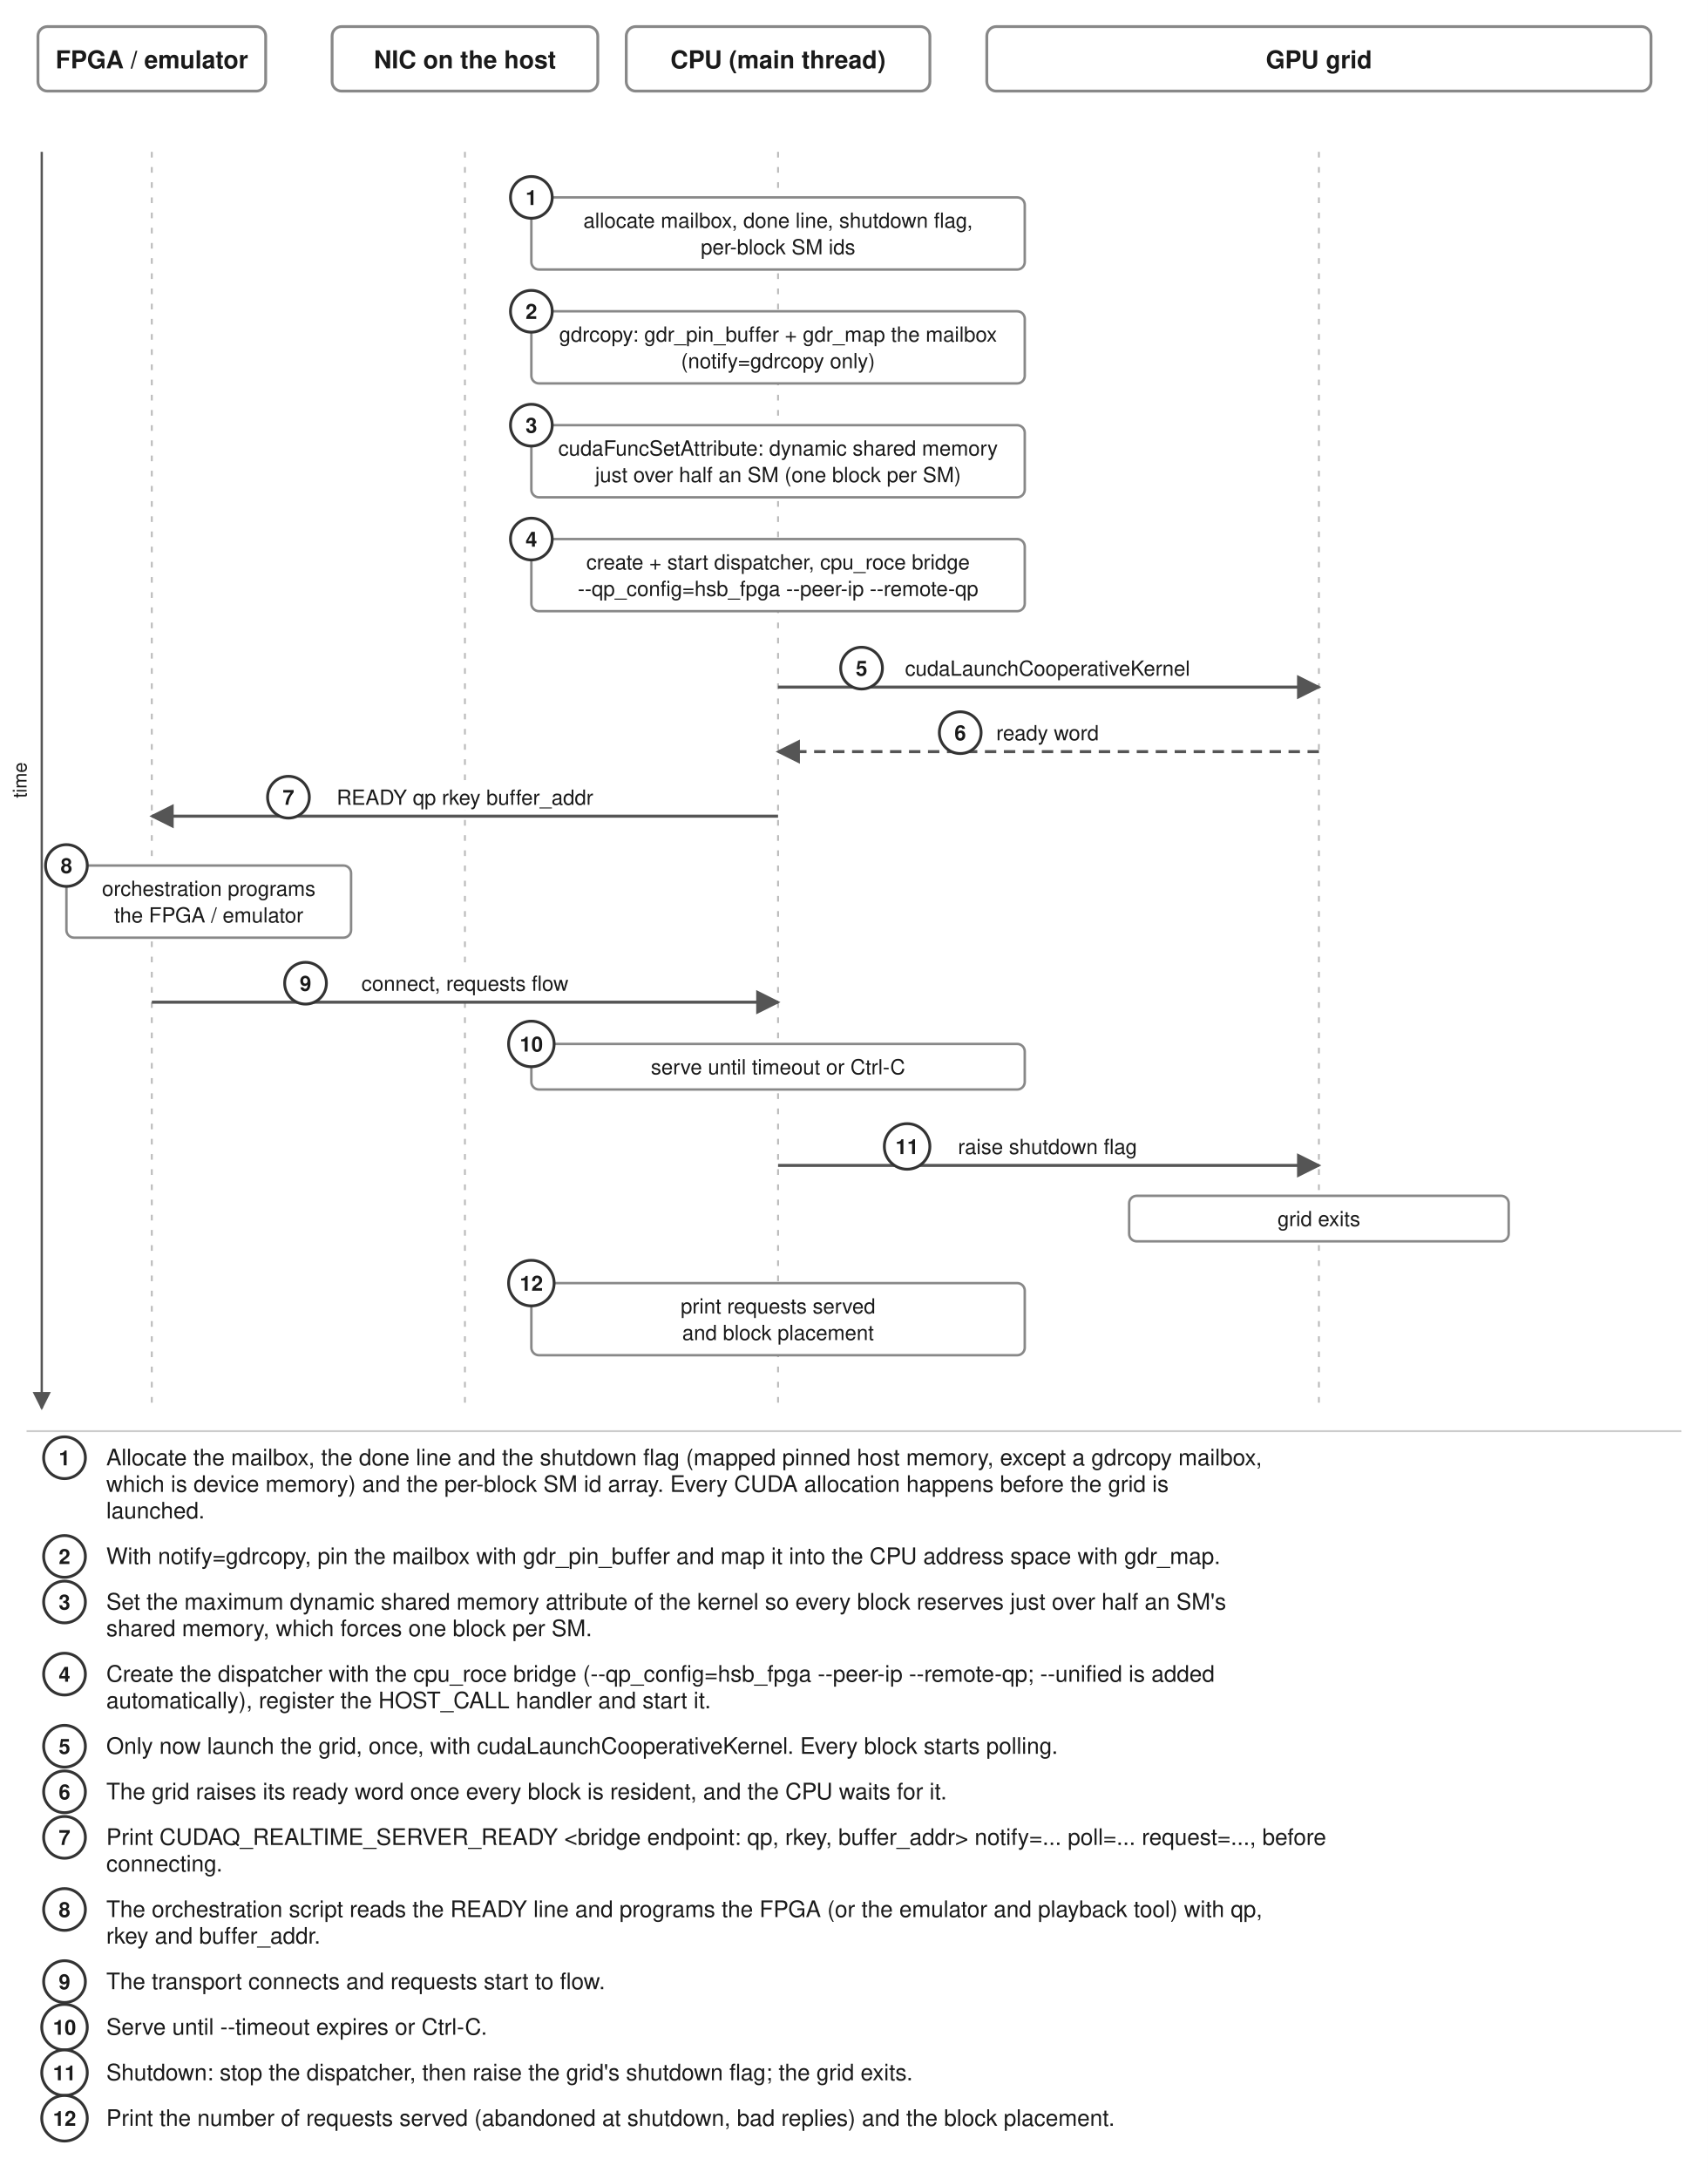
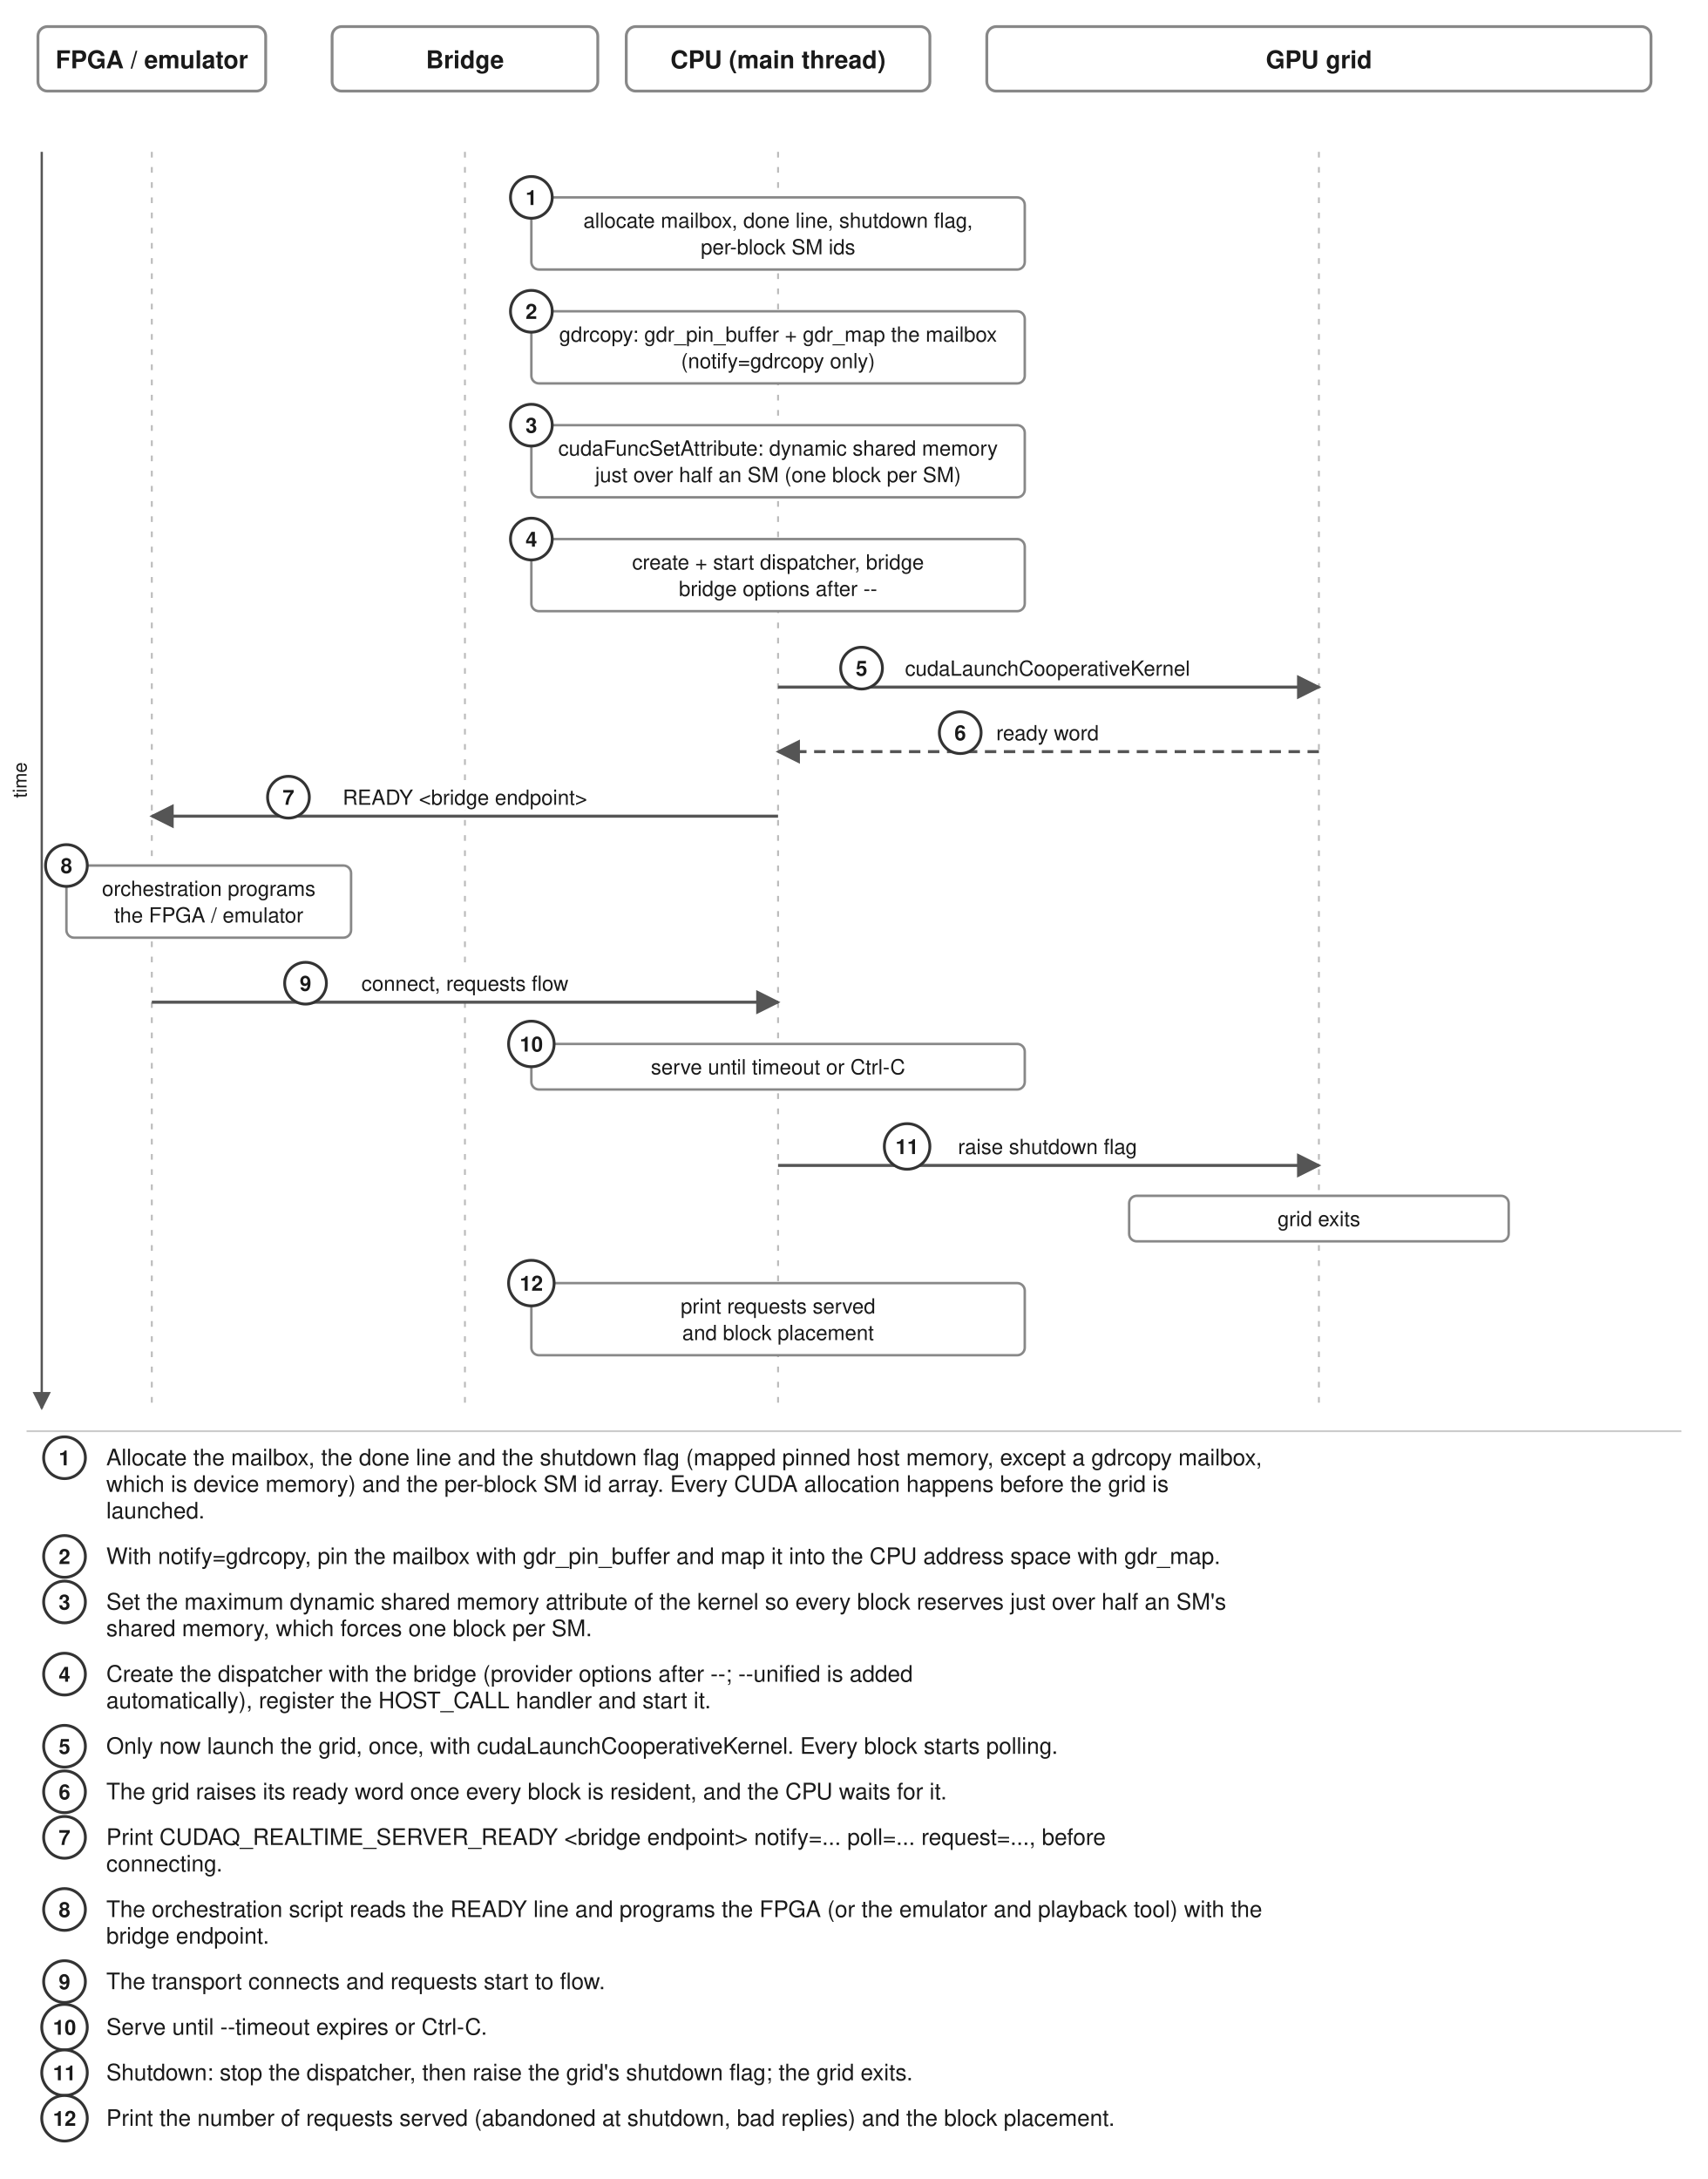
<svg xmlns="http://www.w3.org/2000/svg" viewBox="0 0 900 1148" width="900" height="1148" font-family="-apple-system, Segoe UI, Helvetica, Arial, sans-serif" role="img" aria-label="gpu_grid_dispatch: setup, serve and shutdown">
  <defs>
    <marker id="ah" viewBox="0 0 10 10" refX="9" refY="5" markerWidth="8" markerHeight="8" orient="auto">
      <path d="M0,0 L10,5 L0,10 z" fill="#555" />
    </marker>
  </defs>
  <rect width="900" height="1148" fill="#fff" />
  <line x1="80" y1="80" x2="80" y2="742" stroke="#bbb" stroke-width="1" stroke-dasharray="3 5" />
  <line x1="245" y1="80" x2="245" y2="742" stroke="#bbb" stroke-width="1" stroke-dasharray="3 5" />
  <line x1="410" y1="80" x2="410" y2="742" stroke="#bbb" stroke-width="1" stroke-dasharray="3 5" />
  <line x1="695" y1="80" x2="695" y2="742" stroke="#bbb" stroke-width="1" stroke-dasharray="3 5" />
  <line x1="22" y1="80" x2="22" y2="742" stroke="#555" stroke-width="1.2" marker-end="url(#ah)" />
  <text transform="translate(14,411) rotate(-90)" text-anchor="middle" font-size="10" fill="#1a1a1a">time</text>
  <rect x="20" y="14" width="120" height="34" rx="5" fill="#fff" stroke="#888" stroke-width="1.5" />
  <text x="80" y="36" text-anchor="middle" font-size="13" font-weight="bold" fill="#1a1a1a">FPGA / emulator</text>
  <rect x="175" y="14" width="140" height="34" rx="5" fill="#fff" stroke="#888" stroke-width="1.5" />
-   <text x="245" y="36" text-anchor="middle" font-size="13" font-weight="bold" fill="#1a1a1a">NIC on the host</text>
+   <text x="245" y="36" text-anchor="middle" font-size="13" font-weight="bold" fill="#1a1a1a">Bridge</text>
  <rect x="330" y="14" width="160" height="34" rx="5" fill="#fff" stroke="#888" stroke-width="1.5" />
  <text x="410" y="36" text-anchor="middle" font-size="13" font-weight="bold" fill="#1a1a1a">CPU (main thread)</text>
  <rect x="520" y="14" width="350" height="34" rx="5" fill="#fff" stroke="#888" stroke-width="1.5" />
  <text x="695" y="36" text-anchor="middle" font-size="13" font-weight="bold" fill="#1a1a1a">GPU grid</text>
  <rect x="280" y="104" width="260" height="38" rx="4" fill="#fff" stroke="#888" stroke-width="1.3" />
  <text x="410" y="120" text-anchor="middle" font-size="11" fill="#1a1a1a">allocate mailbox, done line, shutdown flag,</text>
  <text x="410" y="134" text-anchor="middle" font-size="11" fill="#1a1a1a">per-block SM ids</text>
  <circle cx="280" cy="104" r="11" fill="#fff" stroke="#333" stroke-width="1.5" />
  <text x="280" y="108" text-anchor="middle" font-size="11" font-weight="bold" fill="#1a1a1a">1</text>
  <rect x="280" y="164" width="260" height="38" rx="4" fill="#fff" stroke="#888" stroke-width="1.3" />
  <text x="410" y="180" text-anchor="middle" font-size="11" fill="#1a1a1a">gdrcopy: gdr_pin_buffer + gdr_map the mailbox</text>
  <text x="410" y="194" text-anchor="middle" font-size="11" fill="#1a1a1a">(notify=gdrcopy only)</text>
  <circle cx="280" cy="164" r="11" fill="#fff" stroke="#333" stroke-width="1.5" />
  <text x="280" y="168" text-anchor="middle" font-size="11" font-weight="bold" fill="#1a1a1a">2</text>
  <rect x="280" y="224" width="260" height="38" rx="4" fill="#fff" stroke="#888" stroke-width="1.3" />
  <text x="410" y="240" text-anchor="middle" font-size="11" fill="#1a1a1a">cudaFuncSetAttribute: dynamic shared memory</text>
  <text x="410" y="254" text-anchor="middle" font-size="11" fill="#1a1a1a">just over half an SM (one block per SM)</text>
  <circle cx="280" cy="224" r="11" fill="#fff" stroke="#333" stroke-width="1.5" />
  <text x="280" y="228" text-anchor="middle" font-size="11" font-weight="bold" fill="#1a1a1a">3</text>
  <rect x="280" y="284" width="260" height="38" rx="4" fill="#fff" stroke="#888" stroke-width="1.3" />
-   <text x="410" y="300" text-anchor="middle" font-size="11" fill="#1a1a1a">create + start dispatcher, cpu_roce bridge</text>
-   <text x="410" y="314" text-anchor="middle" font-size="11" fill="#1a1a1a">--qp_config=hsb_fpga --peer-ip --remote-qp</text>
+   <text x="410" y="300" text-anchor="middle" font-size="11" fill="#1a1a1a">create + start dispatcher, bridge</text>
+   <text x="410" y="314" text-anchor="middle" font-size="11" fill="#1a1a1a">bridge options after --</text>
  <circle cx="280" cy="284" r="11" fill="#fff" stroke="#333" stroke-width="1.5" />
  <text x="280" y="288" text-anchor="middle" font-size="11" font-weight="bold" fill="#1a1a1a">4</text>
  <line x1="410" y1="362" x2="695" y2="362" stroke="#555" stroke-width="1.6" marker-end="url(#ah)" />
  <rect x="468" y="345" width="169" height="14" fill="#fff" />
  <text x="552" y="356" text-anchor="middle" font-size="11" fill="#1a1a1a">cudaLaunchCooperativeKernel</text>
  <circle cx="454" cy="352" r="11" fill="#fff" stroke="#333" stroke-width="1.5" />
  <text x="454" y="356" text-anchor="middle" font-size="11" font-weight="bold" fill="#1a1a1a">5</text>
  <line x1="695" y1="396" x2="410" y2="396" stroke="#555" stroke-width="1.6" stroke-dasharray="6 4" marker-end="url(#ah)" />
  <rect x="520" y="379" width="65" height="14" fill="#fff" />
  <text x="552" y="390" text-anchor="middle" font-size="11" fill="#1a1a1a">ready word</text>
  <circle cx="506" cy="386" r="11" fill="#fff" stroke="#333" stroke-width="1.5" />
  <text x="506" y="390" text-anchor="middle" font-size="11" font-weight="bold" fill="#1a1a1a">6</text>
  <line x1="410" y1="430" x2="80" y2="430" stroke="#555" stroke-width="1.6" marker-end="url(#ah)" />
  <rect x="167" y="413" width="156" height="14" fill="#fff" />
-   <text x="245" y="424" text-anchor="middle" font-size="11" fill="#1a1a1a">READY qp rkey buffer_addr</text>
+   <text x="245" y="424" text-anchor="middle" font-size="11" fill="#1a1a1a">READY &lt;bridge endpoint&gt;</text>
  <circle cx="152" cy="420" r="11" fill="#fff" stroke="#333" stroke-width="1.5" />
  <text x="152" y="424" text-anchor="middle" font-size="11" font-weight="bold" fill="#1a1a1a">7</text>
  <rect x="35" y="456" width="150" height="38" rx="4" fill="#fff" stroke="#888" stroke-width="1.3" />
  <text x="110" y="472" text-anchor="middle" font-size="11" fill="#1a1a1a">orchestration programs</text>
  <text x="110" y="486" text-anchor="middle" font-size="11" fill="#1a1a1a">the FPGA / emulator</text>
  <circle cx="35" cy="456" r="11" fill="#fff" stroke="#333" stroke-width="1.5" />
  <text x="35" y="460" text-anchor="middle" font-size="11" font-weight="bold" fill="#1a1a1a">8</text>
  <line x1="80" y1="528" x2="410" y2="528" stroke="#555" stroke-width="1.6" marker-end="url(#ah)" />
  <rect x="176" y="511" width="138" height="14" fill="#fff" />
  <text x="245" y="522" text-anchor="middle" font-size="11" fill="#1a1a1a">connect, requests flow</text>
  <circle cx="161" cy="518" r="11" fill="#fff" stroke="#333" stroke-width="1.5" />
  <text x="161" y="522" text-anchor="middle" font-size="11" font-weight="bold" fill="#1a1a1a">9</text>
  <rect x="280" y="550" width="260" height="24" rx="4" fill="#fff" stroke="#888" stroke-width="1.3" />
  <text x="410" y="566" text-anchor="middle" font-size="11" fill="#1a1a1a">serve until timeout or Ctrl-C</text>
  <circle cx="280" cy="550" r="12" fill="#fff" stroke="#333" stroke-width="1.5" />
  <text x="280" y="554" text-anchor="middle" font-size="11" font-weight="bold" fill="#1a1a1a">10</text>
  <line x1="410" y1="614" x2="695" y2="614" stroke="#555" stroke-width="1.6" marker-end="url(#ah)" />
  <rect x="493" y="597" width="120" height="14" fill="#fff" />
  <text x="552" y="608" text-anchor="middle" font-size="11" fill="#1a1a1a">raise shutdown flag</text>
  <circle cx="478" cy="604" r="12" fill="#fff" stroke="#333" stroke-width="1.5" />
  <text x="478" y="608" text-anchor="middle" font-size="11" font-weight="bold" fill="#1a1a1a">11</text>
  <rect x="595" y="630" width="200" height="24" rx="4" fill="#fff" stroke="#888" stroke-width="1.3" />
  <text x="695" y="646" text-anchor="middle" font-size="11" fill="#1a1a1a">grid exits</text>
  <rect x="280" y="676" width="260" height="38" rx="4" fill="#fff" stroke="#888" stroke-width="1.3" />
  <text x="410" y="692" text-anchor="middle" font-size="11" fill="#1a1a1a">print requests served</text>
  <text x="410" y="706" text-anchor="middle" font-size="11" fill="#1a1a1a">and block placement</text>
  <circle cx="280" cy="676" r="12" fill="#fff" stroke="#333" stroke-width="1.5" />
  <text x="280" y="680" text-anchor="middle" font-size="11" font-weight="bold" fill="#1a1a1a">12</text>
  <line x1="14" y1="754" x2="886" y2="754" stroke="#ccc" />
  <circle cx="34" cy="768" r="11" fill="#fff" stroke="#333" stroke-width="1.5" />
  <text x="34" y="772" text-anchor="middle" font-size="11" font-weight="bold" fill="#1a1a1a">1</text>
  <text x="56" y="772" font-size="12" fill="#1a1a1a">Allocate the mailbox, the done line and the shutdown flag (mapped pinned host memory, except a gdrcopy mailbox,</text>
  <text x="56" y="786" font-size="12" fill="#1a1a1a">which is device memory) and the per-block SM id array. Every CUDA allocation happens before the grid is</text>
  <text x="56" y="800" font-size="12" fill="#1a1a1a">launched.</text>
  <circle cx="34" cy="820" r="11" fill="#fff" stroke="#333" stroke-width="1.5" />
  <text x="34" y="824" text-anchor="middle" font-size="11" font-weight="bold" fill="#1a1a1a">2</text>
  <text x="56" y="824" font-size="12" fill="#1a1a1a">With notify=gdrcopy, pin the mailbox with gdr_pin_buffer and map it into the CPU address space with gdr_map.</text>
  <circle cx="34" cy="844" r="11" fill="#fff" stroke="#333" stroke-width="1.5" />
  <text x="34" y="848" text-anchor="middle" font-size="11" font-weight="bold" fill="#1a1a1a">3</text>
  <text x="56" y="848" font-size="12" fill="#1a1a1a">Set the maximum dynamic shared memory attribute of the kernel so every block reserves just over half an SM's</text>
  <text x="56" y="862" font-size="12" fill="#1a1a1a">shared memory, which forces one block per SM.</text>
  <circle cx="34" cy="882" r="11" fill="#fff" stroke="#333" stroke-width="1.5" />
  <text x="34" y="886" text-anchor="middle" font-size="11" font-weight="bold" fill="#1a1a1a">4</text>
-   <text x="56" y="886" font-size="12" fill="#1a1a1a">Create the dispatcher with the cpu_roce bridge (--qp_config=hsb_fpga --peer-ip --remote-qp; --unified is added</text>
+   <text x="56" y="886" font-size="12" fill="#1a1a1a">Create the dispatcher with the bridge (provider options after --; --unified is added</text>
  <text x="56" y="900" font-size="12" fill="#1a1a1a">automatically), register the HOST_CALL handler and start it.</text>
  <circle cx="34" cy="920" r="11" fill="#fff" stroke="#333" stroke-width="1.5" />
  <text x="34" y="924" text-anchor="middle" font-size="11" font-weight="bold" fill="#1a1a1a">5</text>
  <text x="56" y="924" font-size="12" fill="#1a1a1a">Only now launch the grid, once, with cudaLaunchCooperativeKernel. Every block starts polling.</text>
  <circle cx="34" cy="944" r="11" fill="#fff" stroke="#333" stroke-width="1.5" />
  <text x="34" y="948" text-anchor="middle" font-size="11" font-weight="bold" fill="#1a1a1a">6</text>
  <text x="56" y="948" font-size="12" fill="#1a1a1a">The grid raises its ready word once every block is resident, and the CPU waits for it.</text>
  <circle cx="34" cy="968" r="11" fill="#fff" stroke="#333" stroke-width="1.5" />
  <text x="34" y="972" text-anchor="middle" font-size="11" font-weight="bold" fill="#1a1a1a">7</text>
-   <text x="56" y="972" font-size="12" fill="#1a1a1a">Print CUDAQ_REALTIME_SERVER_READY &lt;bridge endpoint: qp, rkey, buffer_addr&gt; notify=... poll=... request=..., before</text>
+   <text x="56" y="972" font-size="12" fill="#1a1a1a">Print CUDAQ_REALTIME_SERVER_READY &lt;bridge endpoint&gt; notify=... poll=... request=..., before</text>
  <text x="56" y="986" font-size="12" fill="#1a1a1a">connecting.</text>
  <circle cx="34" cy="1006" r="11" fill="#fff" stroke="#333" stroke-width="1.5" />
  <text x="34" y="1010" text-anchor="middle" font-size="11" font-weight="bold" fill="#1a1a1a">8</text>
-   <text x="56" y="1010" font-size="12" fill="#1a1a1a">The orchestration script reads the READY line and programs the FPGA (or the emulator and playback tool) with qp,</text>
-   <text x="56" y="1024" font-size="12" fill="#1a1a1a">rkey and buffer_addr.</text>
+   <text x="56" y="1010" font-size="12" fill="#1a1a1a">The orchestration script reads the READY line and programs the FPGA (or the emulator and playback tool) with the</text>
+   <text x="56" y="1024" font-size="12" fill="#1a1a1a">bridge endpoint.</text>
  <circle cx="34" cy="1044" r="11" fill="#fff" stroke="#333" stroke-width="1.5" />
  <text x="34" y="1048" text-anchor="middle" font-size="11" font-weight="bold" fill="#1a1a1a">9</text>
  <text x="56" y="1048" font-size="12" fill="#1a1a1a">The transport connects and requests start to flow.</text>
  <circle cx="34" cy="1068" r="12" fill="#fff" stroke="#333" stroke-width="1.5" />
  <text x="34" y="1072" text-anchor="middle" font-size="11" font-weight="bold" fill="#1a1a1a">10</text>
  <text x="56" y="1072" font-size="12" fill="#1a1a1a">Serve until --timeout expires or Ctrl-C.</text>
  <circle cx="34" cy="1092" r="12" fill="#fff" stroke="#333" stroke-width="1.5" />
  <text x="34" y="1096" text-anchor="middle" font-size="11" font-weight="bold" fill="#1a1a1a">11</text>
  <text x="56" y="1096" font-size="12" fill="#1a1a1a">Shutdown: stop the dispatcher, then raise the grid's shutdown flag; the grid exits.</text>
  <circle cx="34" cy="1116" r="12" fill="#fff" stroke="#333" stroke-width="1.5" />
  <text x="34" y="1120" text-anchor="middle" font-size="11" font-weight="bold" fill="#1a1a1a">12</text>
  <text x="56" y="1120" font-size="12" fill="#1a1a1a">Print the number of requests served (abandoned at shutdown, bad replies) and the block placement.</text>
</svg>
